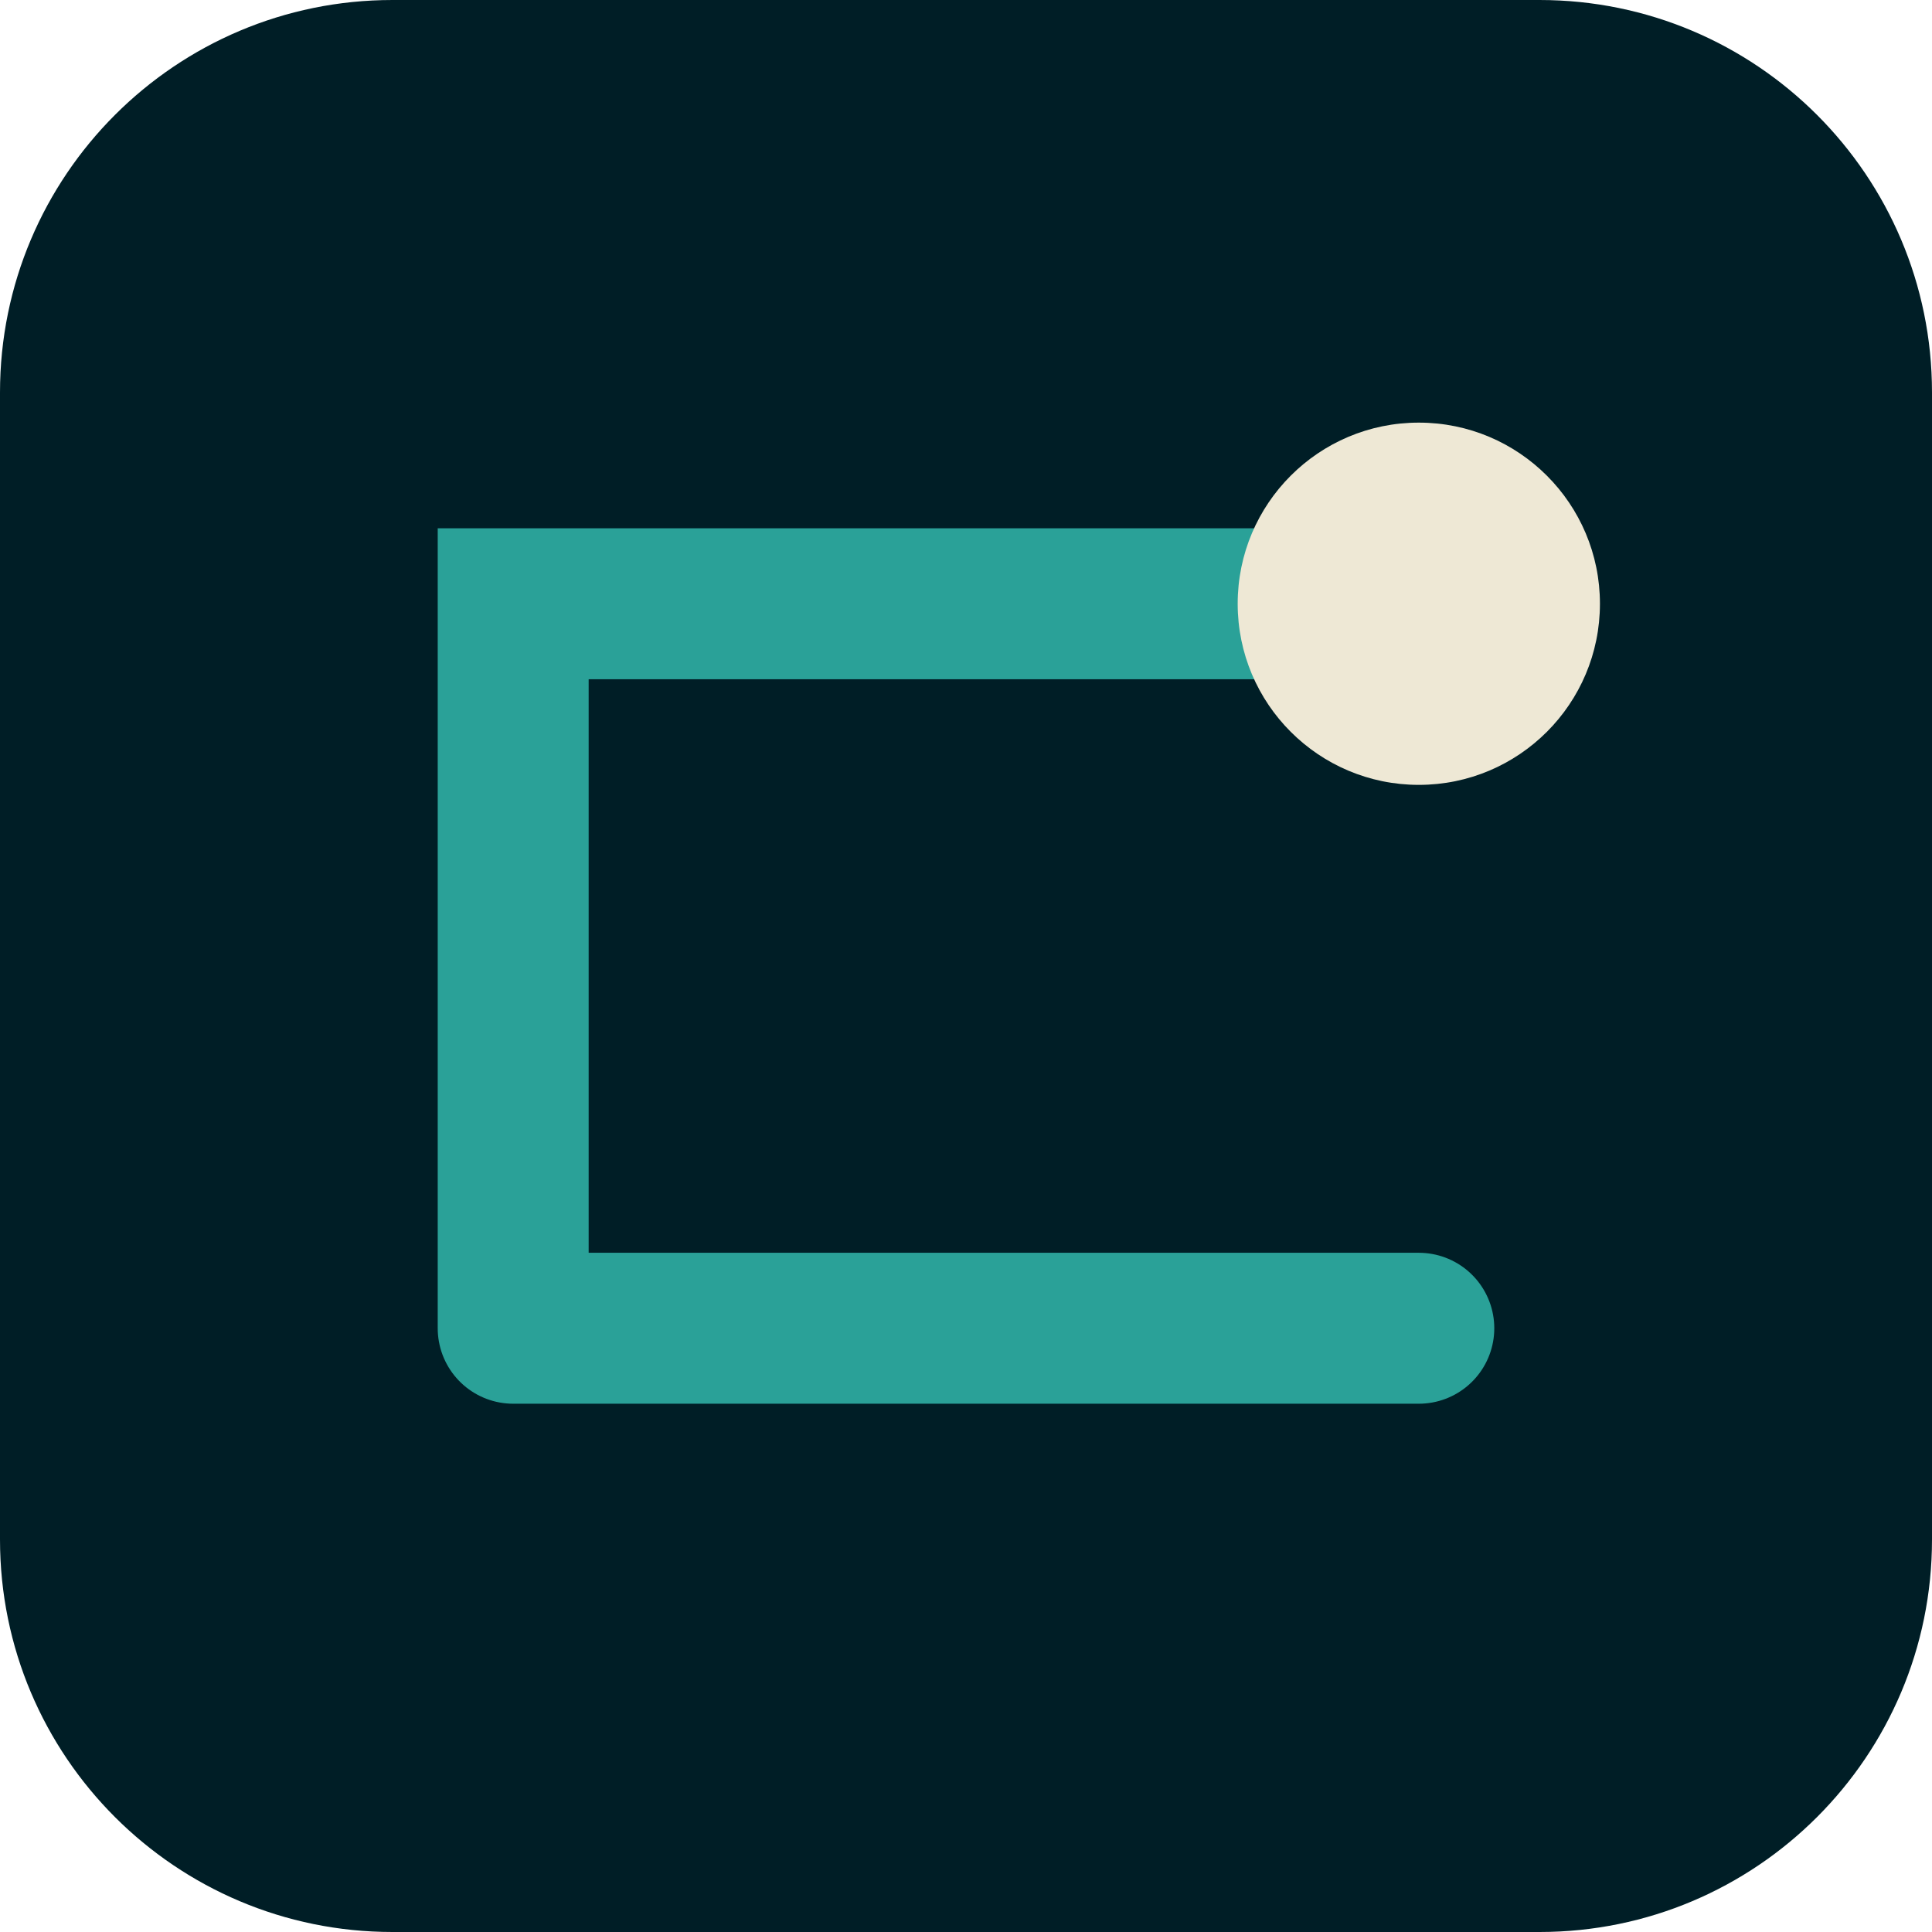
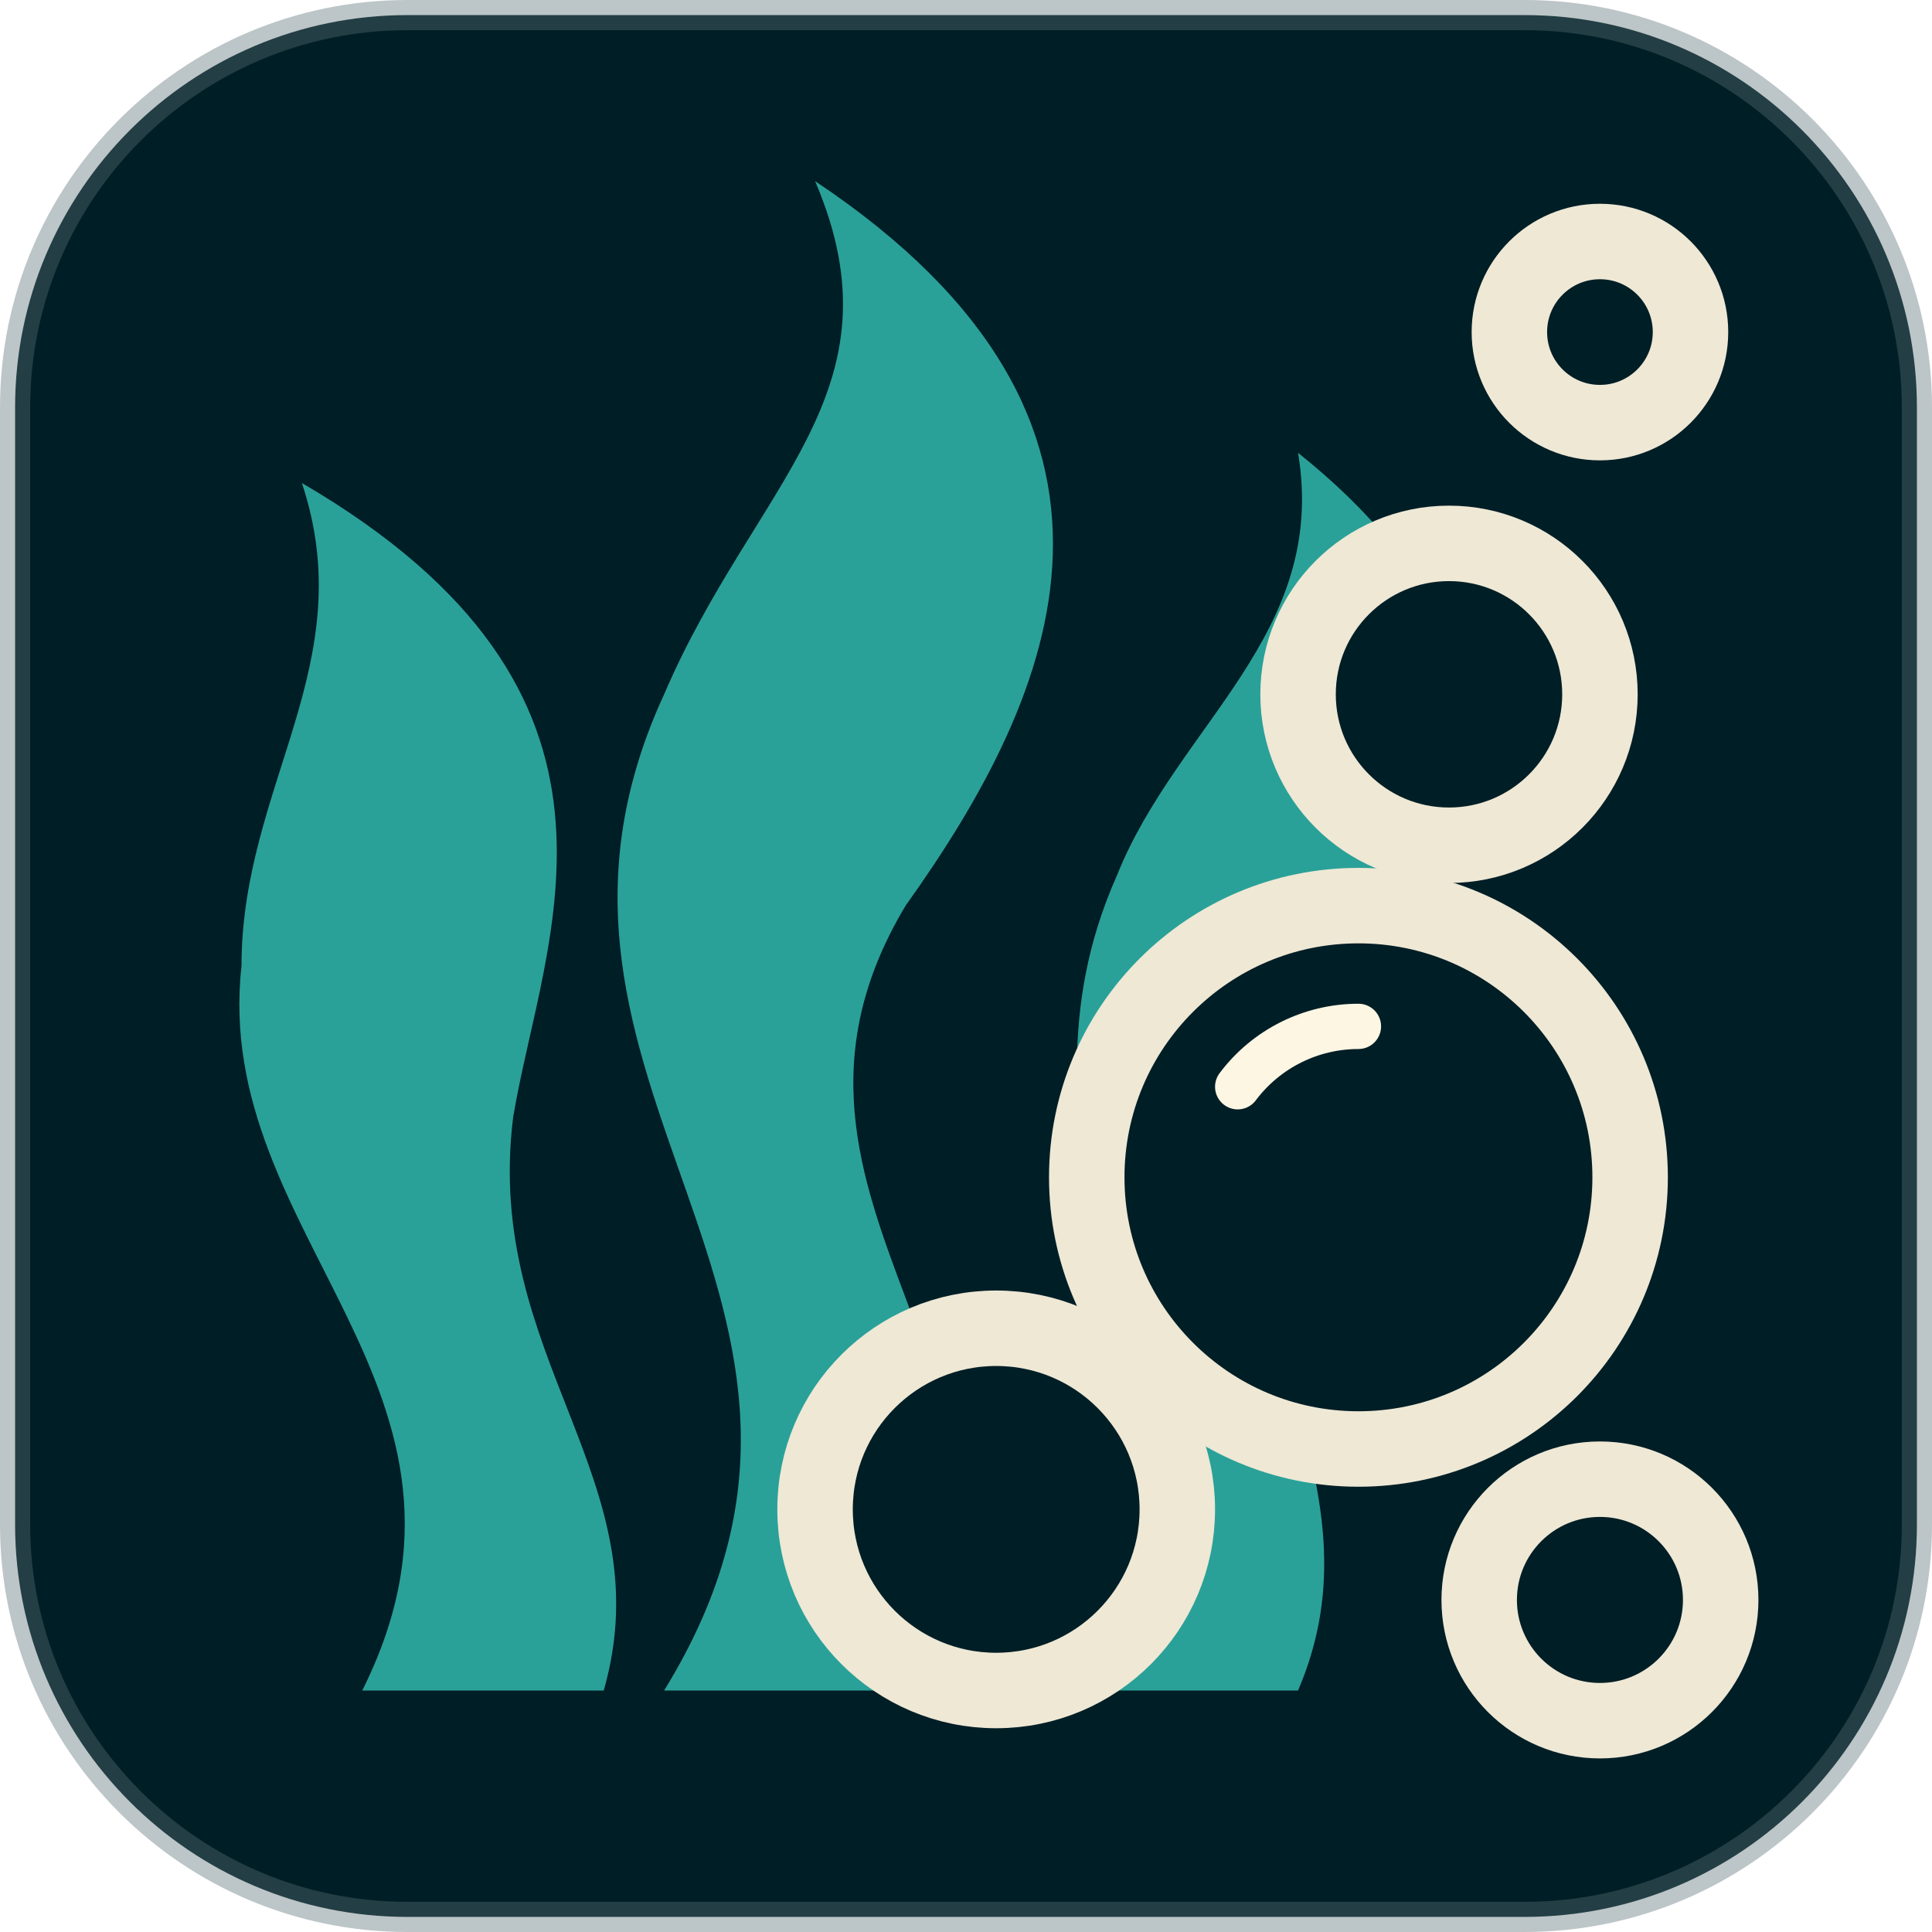
- <svg xmlns="http://www.w3.org/2000/svg" viewBox="0 0 64 64">
-   <rect width="64" height="64" rx="13" fill="#001E26" />
-   <path d="M17 44V20h30M17 44h30" fill="none" stroke="#2AA198" stroke-width="5" stroke-linecap="round" />
-   <circle cx="47" cy="20" r="6" fill="#EEE8D5" />
+ <svg xmlns="http://www.w3.org/2000/svg" viewBox="0 0 64 64" role="img" aria-labelledby="logo-title">
+   <rect x=".5" y=".5" width="63" height="63" rx="13" fill="#001E26" stroke="#586E7566" />
+   <g id="seaweed" fill="#2AA198">
+     <path d="M22 56c8-13-6-20 0-33 3-7 8-10 5-17 12 8 8 17 3 24-6 10 6 16 0 26Z" />
+     <path d="M12 56c5-10-5-15-4-24 0-6 4-10 2-16 12 7 8 15 7 21-1 8 5 12 3 19Z" />
+     <path d="M33 56c7-12 0-18 4-27 2-5 7-8 6-14 10 8 4 15 0 23-3 6 3 11 0 18Z" />
+   </g>
+   <g id="foam" fill="#001E26" stroke="#EEE8D5" stroke-width="2.5">
+     <circle cx="53" cy="11" r="3" />
+     <circle cx="48" cy="23" r="5" />
+     <circle cx="45" cy="39" r="9" />
+     <circle cx="33" cy="50" r="6" />
+     <circle cx="53" cy="53" r="4" />
+   </g>
+   <path d="M41 36a5 5 0 0 1 4-2" fill="none" stroke="#FDF6E3" stroke-width="1.5" stroke-linecap="round" />
</svg>
